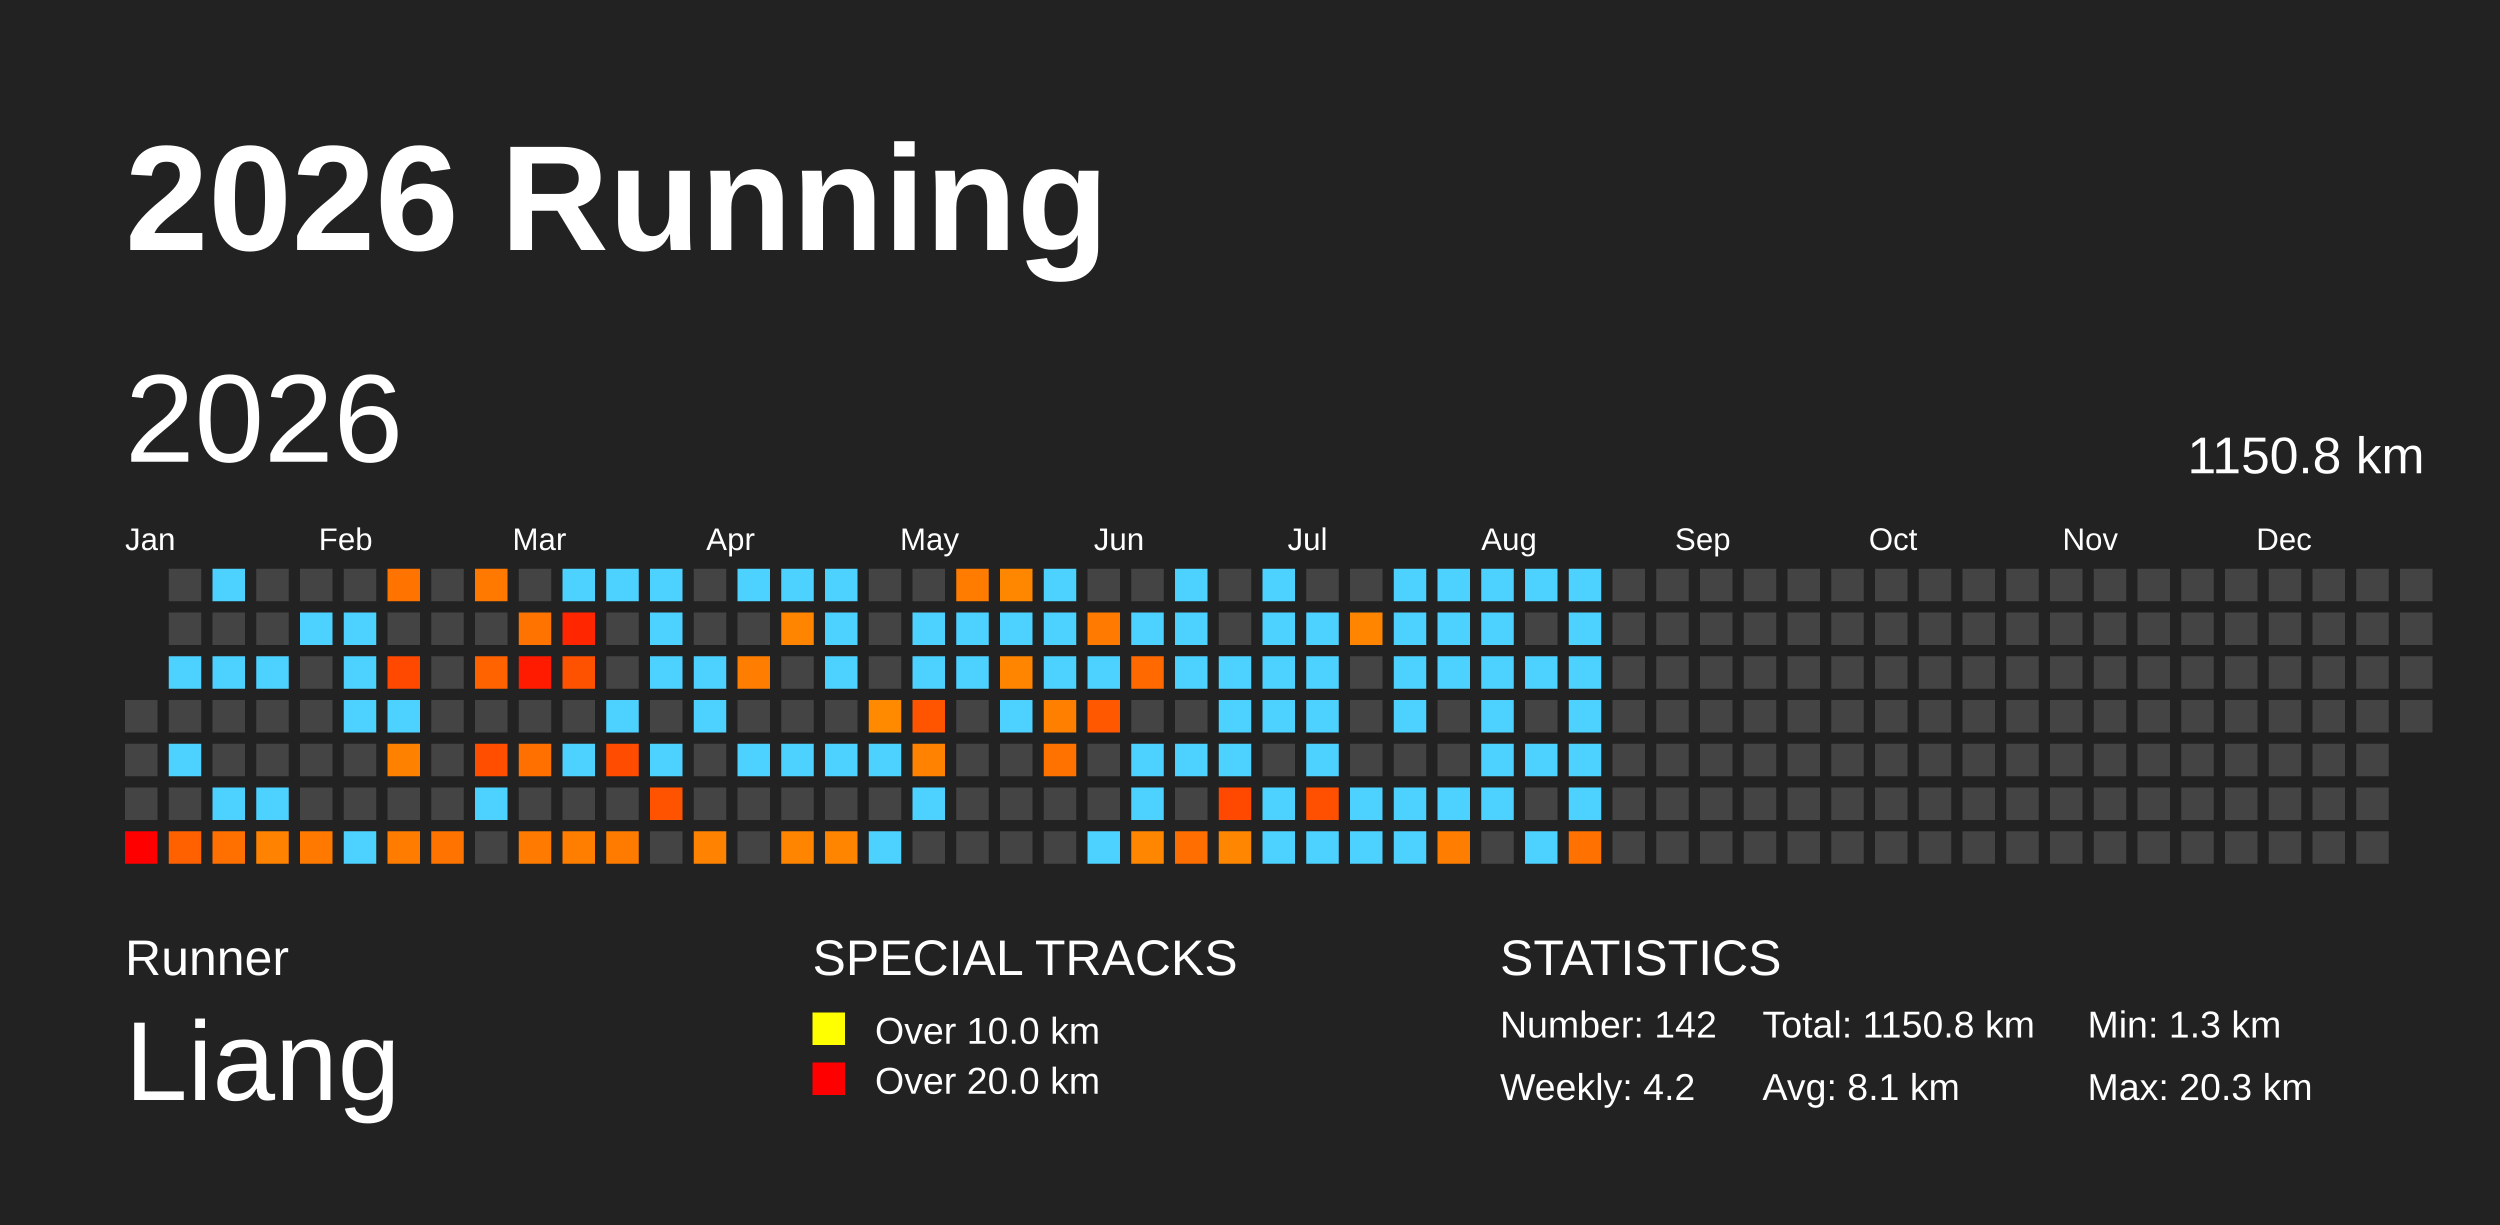
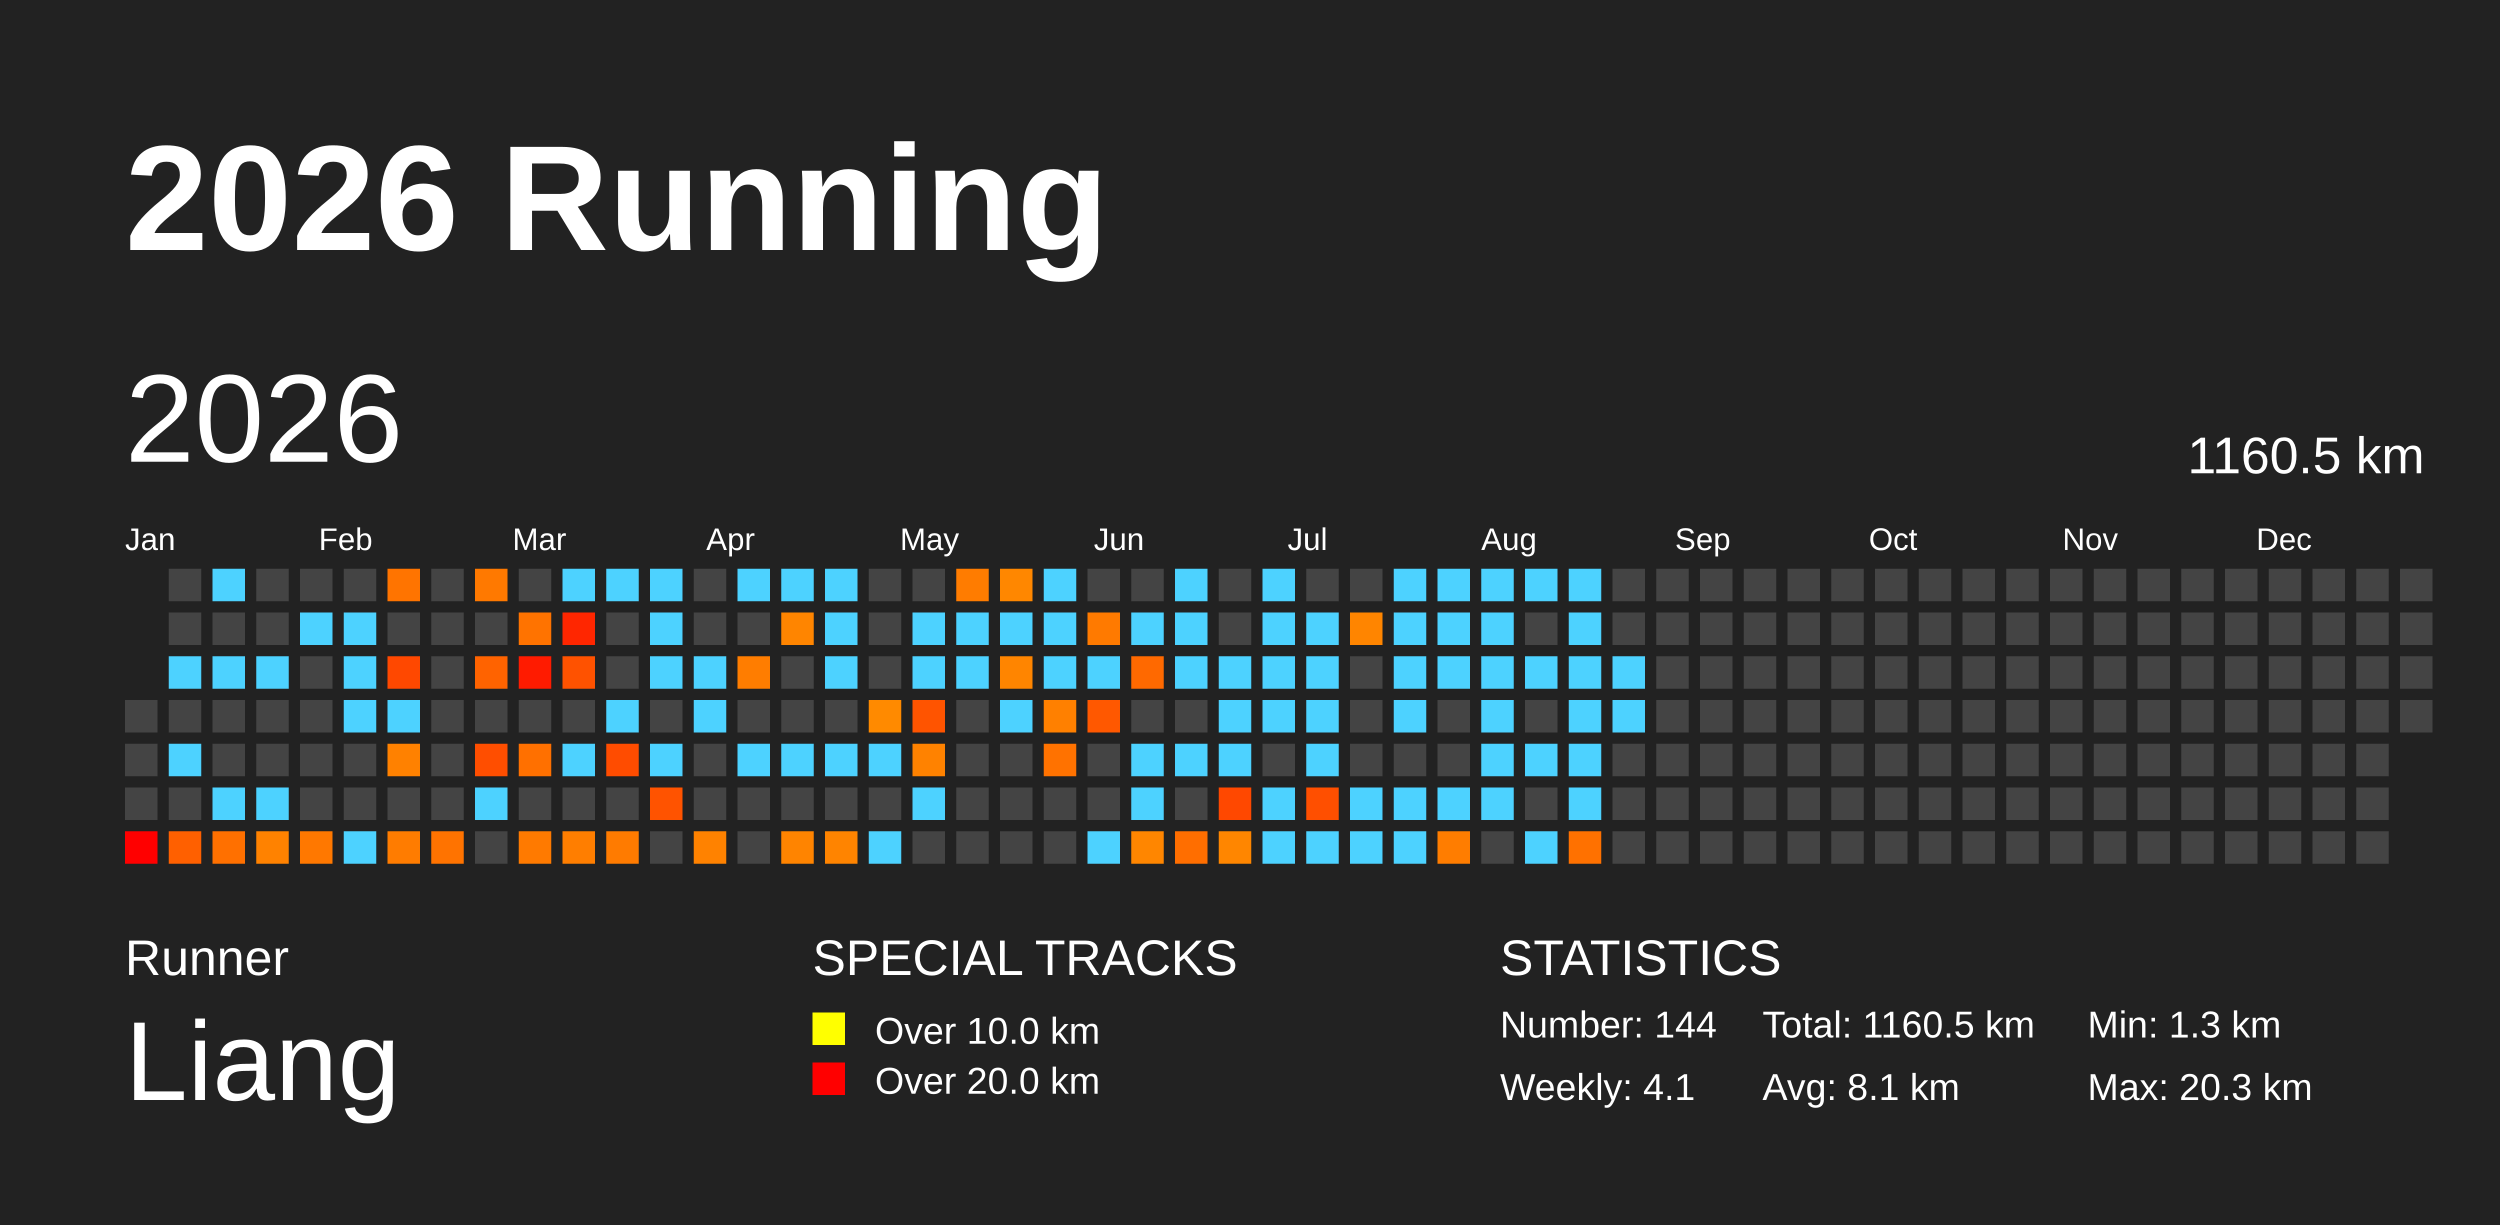
<svg xmlns="http://www.w3.org/2000/svg" baseProfile="full" height="98mm" version="1.1" viewBox="0,0,200,98" width="200mm">
  <defs />
  <rect fill="#222222" height="98" width="200" x="0" y="0" />
  <text fill="#FFFFFF" style="font-size:12px; font-family:Arial; font-weight:bold;" x="10" y="20">2026 Running</text>
  <text fill="#FFFFFF" style="font-size:4px; font-family:Arial" x="10" y="78">Runner</text>
  <text fill="#FFFFFF" style="font-size:9px; font-family:Arial" x="10" y="88">Liang</text>
  <text fill="#FFFFFF" style="font-size:4px; font-family:Arial" x="65" y="78">SPECIAL TRACKS</text>
  <rect fill="yellow" height="2.6" width="2.6" x="65" y="81" />
  <text fill="#FFFFFF" style="font-size:3px; font-family:Arial" x="70" y="83.5">Over 10.0 km</text>
  <rect fill="red" height="2.6" width="2.6" x="65" y="85" />
  <text fill="#FFFFFF" style="font-size:3px; font-family:Arial" x="70" y="87.5">Over 20.0 km</text>
  <text fill="#FFFFFF" style="font-size:4px; font-family:Arial" x="120" y="78">STATISTICS</text>
-   <text fill="#FFFFFF" style="font-size:3px; font-family:Arial" x="120" y="83">Number: 142</text>
-   <text fill="#FFFFFF" style="font-size:3px; font-family:Arial" x="120" y="88">Weekly: 4.2</text>
-   <text fill="#FFFFFF" style="font-size:3px; font-family:Arial" x="141" y="83">Total: 1150.8 km</text>
+   <text fill="#FFFFFF" style="font-size:3px; font-family:Arial" x="120" y="83">Number: 144</text>
+   <text fill="#FFFFFF" style="font-size:3px; font-family:Arial" x="120" y="88">Weekly: 4.1</text>
+   <text fill="#FFFFFF" style="font-size:3px; font-family:Arial" x="141" y="83">Total: 1160.5 km</text>
  <text fill="#FFFFFF" style="font-size:3px; font-family:Arial" x="141" y="88">Avg: 8.1 km</text>
  <text fill="#FFFFFF" style="font-size:3px; font-family:Arial" x="167" y="83">Min: 1.3 km</text>
  <text fill="#FFFFFF" style="font-size:3px; font-family:Arial" x="167" y="88">Max: 20.3 km</text>
  <text dominant-baseline="hanging" fill="#FFFFFF" style="font-size:10.0px; font-family:Arial;" x="10" y="30">2026</text>
-   <text dominant-baseline="hanging" fill="#FFFFFF" style="font-size:4.125px; font-family:Arial;" x="175" y="35">1150.8 km</text>
+   <text dominant-baseline="hanging" fill="#FFFFFF" style="font-size:4.125px; font-family:Arial;" x="175" y="35">1160.5 km</text>
  <text fill="#FFFFFF" style="font-size:2.5px; font-family:Arial" x="10.0" y="44">Jan</text>
  <text fill="#FFFFFF" style="font-size:2.5px; font-family:Arial" x="25.5" y="44">Feb</text>
  <text fill="#FFFFFF" style="font-size:2.5px; font-family:Arial" x="41.0" y="44">Mar</text>
  <text fill="#FFFFFF" style="font-size:2.5px; font-family:Arial" x="56.5" y="44">Apr</text>
  <text fill="#FFFFFF" style="font-size:2.5px; font-family:Arial" x="72.0" y="44">May</text>
  <text fill="#FFFFFF" style="font-size:2.5px; font-family:Arial" x="87.5" y="44">Jun</text>
  <text fill="#FFFFFF" style="font-size:2.5px; font-family:Arial" x="103.0" y="44">Jul</text>
  <text fill="#FFFFFF" style="font-size:2.5px; font-family:Arial" x="118.5" y="44">Aug</text>
  <text fill="#FFFFFF" style="font-size:2.5px; font-family:Arial" x="134.0" y="44">Sep</text>
  <text fill="#FFFFFF" style="font-size:2.5px; font-family:Arial" x="149.5" y="44">Oct</text>
  <text fill="#FFFFFF" style="font-size:2.5px; font-family:Arial" x="165.0" y="44">Nov</text>
  <text fill="#FFFFFF" style="font-size:2.5px; font-family:Arial" x="180.5" y="44">Dec</text>
  <rect fill="#444444" height="2.6" width="2.6" x="10.0" y="56.0" />
  <rect fill="#444444" height="2.6" width="2.6" x="10.0" y="59.5" />
  <rect fill="#444444" height="2.6" width="2.6" x="10.0" y="63.0" />
  <rect fill="red" height="2.6" width="2.6" x="10.0" y="66.5" />
  <rect fill="#444444" height="2.6" width="2.6" x="13.5" y="45.5" />
  <rect fill="#444444" height="2.6" width="2.6" x="13.5" y="49.0" />
  <rect fill="#4dd2ff" height="2.6" width="2.6" x="13.5" y="52.5" />
  <rect fill="#444444" height="2.6" width="2.6" x="13.5" y="56.0" />
  <rect fill="#4dd2ff" height="2.6" width="2.6" x="13.5" y="59.5" />
  <rect fill="#444444" height="2.6" width="2.6" x="13.5" y="63.0" />
  <rect fill="#ff6000" height="2.6" width="2.6" x="13.5" y="66.5" />
  <rect fill="#4dd2ff" height="2.6" width="2.6" x="17.0" y="45.5" />
  <rect fill="#444444" height="2.6" width="2.6" x="17.0" y="49.0" />
  <rect fill="#4dd2ff" height="2.6" width="2.6" x="17.0" y="52.5" />
  <rect fill="#444444" height="2.6" width="2.6" x="17.0" y="56.0" />
  <rect fill="#444444" height="2.6" width="2.6" x="17.0" y="59.5" />
  <rect fill="#4dd2ff" height="2.6" width="2.6" x="17.0" y="63.0" />
  <rect fill="#ff7000" height="2.6" width="2.6" x="17.0" y="66.5" />
  <rect fill="#444444" height="2.6" width="2.6" x="20.5" y="45.5" />
  <rect fill="#444444" height="2.6" width="2.6" x="20.5" y="49.0" />
  <rect fill="#4dd2ff" height="2.6" width="2.6" x="20.5" y="52.5" />
  <rect fill="#444444" height="2.6" width="2.6" x="20.5" y="56.0" />
  <rect fill="#444444" height="2.6" width="2.6" x="20.5" y="59.5" />
  <rect fill="#4dd2ff" height="2.6" width="2.6" x="20.5" y="63.0" />
  <rect fill="#ff8200" height="2.6" width="2.6" x="20.5" y="66.5" />
  <rect fill="#444444" height="2.6" width="2.6" x="24.0" y="45.5" />
  <rect fill="#4dd2ff" height="2.6" width="2.6" x="24.0" y="49.0" />
  <rect fill="#444444" height="2.6" width="2.6" x="24.0" y="52.5" />
  <rect fill="#444444" height="2.6" width="2.6" x="24.0" y="56.0" />
  <rect fill="#444444" height="2.6" width="2.6" x="24.0" y="59.5" />
  <rect fill="#444444" height="2.6" width="2.6" x="24.0" y="63.0" />
  <rect fill="#ff7800" height="2.6" width="2.6" x="24.0" y="66.5" />
  <rect fill="#444444" height="2.6" width="2.6" x="27.5" y="45.5" />
  <rect fill="#4dd2ff" height="2.6" width="2.6" x="27.5" y="49.0" />
  <rect fill="#4dd2ff" height="2.6" width="2.6" x="27.5" y="52.5" />
  <rect fill="#4dd2ff" height="2.6" width="2.6" x="27.5" y="56.0" />
  <rect fill="#444444" height="2.6" width="2.6" x="27.5" y="59.5" />
  <rect fill="#444444" height="2.6" width="2.6" x="27.5" y="63.0" />
  <rect fill="#4dd2ff" height="2.6" width="2.6" x="27.5" y="66.5" />
  <rect fill="#ff7400" height="2.6" width="2.6" x="31.0" y="45.5" />
  <rect fill="#444444" height="2.6" width="2.6" x="31.0" y="49.0" />
  <rect fill="#ff4800" height="2.6" width="2.6" x="31.0" y="52.5" />
  <rect fill="#4dd2ff" height="2.6" width="2.6" x="31.0" y="56.0" />
  <rect fill="#ff8100" height="2.6" width="2.6" x="31.0" y="59.5" />
  <rect fill="#444444" height="2.6" width="2.6" x="31.0" y="63.0" />
  <rect fill="#ff7c00" height="2.6" width="2.6" x="31.0" y="66.5" />
  <rect fill="#444444" height="2.6" width="2.6" x="34.5" y="45.5" />
  <rect fill="#444444" height="2.6" width="2.6" x="34.5" y="49.0" />
  <rect fill="#444444" height="2.6" width="2.6" x="34.5" y="52.5" />
  <rect fill="#444444" height="2.6" width="2.6" x="34.5" y="56.0" />
  <rect fill="#444444" height="2.6" width="2.6" x="34.5" y="59.5" />
  <rect fill="#444444" height="2.6" width="2.6" x="34.5" y="63.0" />
  <rect fill="#ff7300" height="2.6" width="2.6" x="34.5" y="66.5" />
  <rect fill="#ff7900" height="2.6" width="2.6" x="38.0" y="45.5" />
  <rect fill="#444444" height="2.6" width="2.6" x="38.0" y="49.0" />
  <rect fill="#ff6300" height="2.6" width="2.6" x="38.0" y="52.5" />
  <rect fill="#444444" height="2.6" width="2.6" x="38.0" y="56.0" />
  <rect fill="#ff4e00" height="2.6" width="2.6" x="38.0" y="59.5" />
  <rect fill="#4dd2ff" height="2.6" width="2.6" x="38.0" y="63.0" />
  <rect fill="#444444" height="2.6" width="2.6" x="38.0" y="66.5" />
  <rect fill="#444444" height="2.6" width="2.6" x="41.5" y="45.5" />
  <rect fill="#ff7300" height="2.6" width="2.6" x="41.5" y="49.0" />
  <rect fill="#ff1b00" height="2.6" width="2.6" x="41.5" y="52.5" />
  <rect fill="#444444" height="2.6" width="2.6" x="41.5" y="56.0" />
  <rect fill="#ff7000" height="2.6" width="2.6" x="41.5" y="59.5" />
  <rect fill="#444444" height="2.6" width="2.6" x="41.5" y="63.0" />
  <rect fill="#ff7a00" height="2.6" width="2.6" x="41.5" y="66.5" />
  <rect fill="#4dd2ff" height="2.6" width="2.6" x="45.0" y="45.5" />
  <rect fill="#ff2600" height="2.6" width="2.6" x="45.0" y="49.0" />
  <rect fill="#ff5200" height="2.6" width="2.6" x="45.0" y="52.5" />
  <rect fill="#444444" height="2.6" width="2.6" x="45.0" y="56.0" />
  <rect fill="#4dd2ff" height="2.6" width="2.6" x="45.0" y="59.5" />
  <rect fill="#444444" height="2.6" width="2.6" x="45.0" y="63.0" />
  <rect fill="#ff7e00" height="2.6" width="2.6" x="45.0" y="66.5" />
  <rect fill="#4dd2ff" height="2.6" width="2.6" x="48.5" y="45.5" />
  <rect fill="#444444" height="2.6" width="2.6" x="48.5" y="49.0" />
  <rect fill="#444444" height="2.6" width="2.6" x="48.5" y="52.5" />
  <rect fill="#4dd2ff" height="2.6" width="2.6" x="48.5" y="56.0" />
  <rect fill="#ff4c00" height="2.6" width="2.6" x="48.5" y="59.5" />
  <rect fill="#444444" height="2.6" width="2.6" x="48.5" y="63.0" />
  <rect fill="#ff7b00" height="2.6" width="2.6" x="48.5" y="66.5" />
  <rect fill="#4dd2ff" height="2.6" width="2.6" x="52.0" y="45.5" />
  <rect fill="#4dd2ff" height="2.6" width="2.6" x="52.0" y="49.0" />
  <rect fill="#4dd2ff" height="2.6" width="2.6" x="52.0" y="52.5" />
  <rect fill="#444444" height="2.6" width="2.6" x="52.0" y="56.0" />
  <rect fill="#4dd2ff" height="2.6" width="2.6" x="52.0" y="59.5" />
  <rect fill="#ff5300" height="2.6" width="2.6" x="52.0" y="63.0" />
  <rect fill="#444444" height="2.6" width="2.6" x="52.0" y="66.5" />
  <rect fill="#444444" height="2.6" width="2.6" x="55.5" y="45.5" />
  <rect fill="#444444" height="2.6" width="2.6" x="55.5" y="49.0" />
  <rect fill="#4dd2ff" height="2.6" width="2.6" x="55.5" y="52.5" />
  <rect fill="#4dd2ff" height="2.6" width="2.6" x="55.5" y="56.0" />
  <rect fill="#444444" height="2.6" width="2.6" x="55.5" y="59.5" />
  <rect fill="#444444" height="2.6" width="2.6" x="55.5" y="63.0" />
  <rect fill="#ff8200" height="2.6" width="2.6" x="55.5" y="66.5" />
  <rect fill="#4dd2ff" height="2.6" width="2.6" x="59.0" y="45.5" />
  <rect fill="#444444" height="2.6" width="2.6" x="59.0" y="49.0" />
  <rect fill="#ff7d00" height="2.6" width="2.6" x="59.0" y="52.5" />
  <rect fill="#444444" height="2.6" width="2.6" x="59.0" y="56.0" />
  <rect fill="#4dd2ff" height="2.6" width="2.6" x="59.0" y="59.5" />
  <rect fill="#444444" height="2.6" width="2.6" x="59.0" y="63.0" />
  <rect fill="#444444" height="2.6" width="2.6" x="59.0" y="66.5" />
  <rect fill="#4dd2ff" height="2.6" width="2.6" x="62.5" y="45.5" />
  <rect fill="#ff8500" height="2.6" width="2.6" x="62.5" y="49.0" />
  <rect fill="#444444" height="2.6" width="2.6" x="62.5" y="52.5" />
  <rect fill="#444444" height="2.6" width="2.6" x="62.5" y="56.0" />
  <rect fill="#4dd2ff" height="2.6" width="2.6" x="62.5" y="59.5" />
  <rect fill="#444444" height="2.6" width="2.6" x="62.5" y="63.0" />
  <rect fill="#ff8400" height="2.6" width="2.6" x="62.5" y="66.5" />
  <rect fill="#4dd2ff" height="2.6" width="2.6" x="66.0" y="45.5" />
  <rect fill="#4dd2ff" height="2.6" width="2.6" x="66.0" y="49.0" />
  <rect fill="#4dd2ff" height="2.6" width="2.6" x="66.0" y="52.5" />
  <rect fill="#444444" height="2.6" width="2.6" x="66.0" y="56.0" />
  <rect fill="#4dd2ff" height="2.6" width="2.6" x="66.0" y="59.5" />
  <rect fill="#444444" height="2.6" width="2.6" x="66.0" y="63.0" />
  <rect fill="#ff8400" height="2.6" width="2.6" x="66.0" y="66.5" />
  <rect fill="#444444" height="2.6" width="2.6" x="69.5" y="45.5" />
  <rect fill="#444444" height="2.6" width="2.6" x="69.5" y="49.0" />
  <rect fill="#444444" height="2.6" width="2.6" x="69.5" y="52.5" />
  <rect fill="#ff8a00" height="2.6" width="2.6" x="69.5" y="56.0" />
  <rect fill="#4dd2ff" height="2.6" width="2.6" x="69.5" y="59.5" />
  <rect fill="#444444" height="2.6" width="2.6" x="69.5" y="63.0" />
  <rect fill="#4dd2ff" height="2.6" width="2.6" x="69.5" y="66.5" />
  <rect fill="#444444" height="2.6" width="2.6" x="73.0" y="45.5" />
  <rect fill="#4dd2ff" height="2.6" width="2.6" x="73.0" y="49.0" />
  <rect fill="#4dd2ff" height="2.6" width="2.6" x="73.0" y="52.5" />
  <rect fill="#ff5400" height="2.6" width="2.6" x="73.0" y="56.0" />
  <rect fill="#ff8200" height="2.6" width="2.6" x="73.0" y="59.5" />
  <rect fill="#4dd2ff" height="2.6" width="2.6" x="73.0" y="63.0" />
  <rect fill="#444444" height="2.6" width="2.6" x="73.0" y="66.5" />
  <rect fill="#ff7c00" height="2.6" width="2.6" x="76.5" y="45.5" />
  <rect fill="#4dd2ff" height="2.6" width="2.6" x="76.5" y="49.0" />
  <rect fill="#4dd2ff" height="2.6" width="2.6" x="76.5" y="52.5" />
  <rect fill="#444444" height="2.6" width="2.6" x="76.5" y="56.0" />
  <rect fill="#444444" height="2.6" width="2.6" x="76.5" y="59.5" />
  <rect fill="#444444" height="2.6" width="2.6" x="76.5" y="63.0" />
  <rect fill="#444444" height="2.6" width="2.6" x="76.5" y="66.5" />
  <rect fill="#ff8700" height="2.6" width="2.6" x="80.0" y="45.5" />
  <rect fill="#4dd2ff" height="2.6" width="2.6" x="80.0" y="49.0" />
  <rect fill="#ff8500" height="2.6" width="2.6" x="80.0" y="52.5" />
  <rect fill="#4dd2ff" height="2.6" width="2.6" x="80.0" y="56.0" />
  <rect fill="#444444" height="2.6" width="2.6" x="80.0" y="59.5" />
  <rect fill="#444444" height="2.6" width="2.6" x="80.0" y="63.0" />
  <rect fill="#444444" height="2.6" width="2.6" x="80.0" y="66.5" />
  <rect fill="#4dd2ff" height="2.6" width="2.6" x="83.5" y="45.5" />
  <rect fill="#4dd2ff" height="2.6" width="2.6" x="83.5" y="49.0" />
  <rect fill="#4dd2ff" height="2.6" width="2.6" x="83.5" y="52.5" />
  <rect fill="#ff8000" height="2.6" width="2.6" x="83.5" y="56.0" />
  <rect fill="#ff7200" height="2.6" width="2.6" x="83.5" y="59.5" />
  <rect fill="#444444" height="2.6" width="2.6" x="83.5" y="63.0" />
  <rect fill="#444444" height="2.6" width="2.6" x="83.5" y="66.5" />
  <rect fill="#444444" height="2.6" width="2.6" x="87.0" y="45.5" />
  <rect fill="#ff7a00" height="2.6" width="2.6" x="87.0" y="49.0" />
  <rect fill="#4dd2ff" height="2.6" width="2.6" x="87.0" y="52.5" />
  <rect fill="#ff5800" height="2.6" width="2.6" x="87.0" y="56.0" />
  <rect fill="#444444" height="2.6" width="2.6" x="87.0" y="59.5" />
  <rect fill="#444444" height="2.6" width="2.6" x="87.0" y="63.0" />
  <rect fill="#4dd2ff" height="2.6" width="2.6" x="87.0" y="66.5" />
  <rect fill="#444444" height="2.6" width="2.6" x="90.5" y="45.5" />
  <rect fill="#4dd2ff" height="2.6" width="2.6" x="90.5" y="49.0" />
  <rect fill="#ff6900" height="2.6" width="2.6" x="90.5" y="52.5" />
  <rect fill="#444444" height="2.6" width="2.6" x="90.5" y="56.0" />
  <rect fill="#4dd2ff" height="2.6" width="2.6" x="90.5" y="59.5" />
  <rect fill="#4dd2ff" height="2.6" width="2.6" x="90.5" y="63.0" />
  <rect fill="#ff8600" height="2.6" width="2.6" x="90.5" y="66.5" />
  <rect fill="#4dd2ff" height="2.6" width="2.6" x="94.0" y="45.5" />
  <rect fill="#4dd2ff" height="2.6" width="2.6" x="94.0" y="49.0" />
  <rect fill="#4dd2ff" height="2.6" width="2.6" x="94.0" y="52.5" />
  <rect fill="#444444" height="2.6" width="2.6" x="94.0" y="56.0" />
  <rect fill="#4dd2ff" height="2.6" width="2.6" x="94.0" y="59.5" />
  <rect fill="#444444" height="2.6" width="2.6" x="94.0" y="63.0" />
  <rect fill="#ff6e00" height="2.6" width="2.6" x="94.0" y="66.5" />
  <rect fill="#444444" height="2.6" width="2.6" x="97.5" y="45.5" />
  <rect fill="#444444" height="2.6" width="2.6" x="97.5" y="49.0" />
  <rect fill="#4dd2ff" height="2.6" width="2.6" x="97.5" y="52.5" />
  <rect fill="#4dd2ff" height="2.6" width="2.6" x="97.5" y="56.0" />
  <rect fill="#4dd2ff" height="2.6" width="2.6" x="97.5" y="59.5" />
  <rect fill="#ff4800" height="2.6" width="2.6" x="97.5" y="63.0" />
  <rect fill="#ff8600" height="2.6" width="2.6" x="97.5" y="66.5" />
  <rect fill="#4dd2ff" height="2.6" width="2.6" x="101.0" y="45.5" />
  <rect fill="#4dd2ff" height="2.6" width="2.6" x="101.0" y="49.0" />
  <rect fill="#4dd2ff" height="2.6" width="2.6" x="101.0" y="52.5" />
  <rect fill="#4dd2ff" height="2.6" width="2.6" x="101.0" y="56.0" />
  <rect fill="#444444" height="2.6" width="2.6" x="101.0" y="59.5" />
  <rect fill="#4dd2ff" height="2.6" width="2.6" x="101.0" y="63.0" />
  <rect fill="#4dd2ff" height="2.6" width="2.6" x="101.0" y="66.5" />
  <rect fill="#444444" height="2.6" width="2.6" x="104.5" y="45.5" />
  <rect fill="#4dd2ff" height="2.6" width="2.6" x="104.5" y="49.0" />
  <rect fill="#4dd2ff" height="2.6" width="2.6" x="104.5" y="52.5" />
  <rect fill="#4dd2ff" height="2.6" width="2.6" x="104.5" y="56.0" />
  <rect fill="#4dd2ff" height="2.6" width="2.6" x="104.5" y="59.5" />
  <rect fill="#ff4f00" height="2.6" width="2.6" x="104.5" y="63.0" />
  <rect fill="#4dd2ff" height="2.6" width="2.6" x="104.5" y="66.5" />
  <rect fill="#444444" height="2.6" width="2.6" x="108.0" y="45.5" />
  <rect fill="#ff8500" height="2.6" width="2.6" x="108.0" y="49.0" />
  <rect fill="#444444" height="2.6" width="2.6" x="108.0" y="52.5" />
  <rect fill="#444444" height="2.6" width="2.6" x="108.0" y="56.0" />
  <rect fill="#444444" height="2.6" width="2.6" x="108.0" y="59.5" />
  <rect fill="#4dd2ff" height="2.6" width="2.6" x="108.0" y="63.0" />
  <rect fill="#4dd2ff" height="2.6" width="2.6" x="108.0" y="66.5" />
  <rect fill="#4dd2ff" height="2.6" width="2.6" x="111.5" y="45.5" />
  <rect fill="#4dd2ff" height="2.6" width="2.6" x="111.5" y="49.0" />
  <rect fill="#4dd2ff" height="2.6" width="2.6" x="111.5" y="52.5" />
  <rect fill="#4dd2ff" height="2.6" width="2.6" x="111.5" y="56.0" />
  <rect fill="#444444" height="2.6" width="2.6" x="111.5" y="59.5" />
  <rect fill="#4dd2ff" height="2.6" width="2.6" x="111.5" y="63.0" />
  <rect fill="#4dd2ff" height="2.6" width="2.6" x="111.5" y="66.5" />
  <rect fill="#4dd2ff" height="2.6" width="2.6" x="115.0" y="45.5" />
  <rect fill="#4dd2ff" height="2.6" width="2.6" x="115.0" y="49.0" />
  <rect fill="#4dd2ff" height="2.6" width="2.6" x="115.0" y="52.5" />
  <rect fill="#444444" height="2.6" width="2.6" x="115.0" y="56.0" />
  <rect fill="#444444" height="2.6" width="2.6" x="115.0" y="59.5" />
  <rect fill="#4dd2ff" height="2.6" width="2.6" x="115.0" y="63.0" />
  <rect fill="#ff7d00" height="2.6" width="2.6" x="115.0" y="66.5" />
  <rect fill="#4dd2ff" height="2.6" width="2.6" x="118.5" y="45.5" />
  <rect fill="#4dd2ff" height="2.6" width="2.6" x="118.5" y="49.0" />
  <rect fill="#4dd2ff" height="2.6" width="2.6" x="118.5" y="52.5" />
  <rect fill="#4dd2ff" height="2.6" width="2.6" x="118.5" y="56.0" />
  <rect fill="#4dd2ff" height="2.6" width="2.6" x="118.5" y="59.5" />
  <rect fill="#4dd2ff" height="2.6" width="2.6" x="118.5" y="63.0" />
  <rect fill="#444444" height="2.6" width="2.6" x="118.5" y="66.5" />
  <rect fill="#4dd2ff" height="2.6" width="2.6" x="122.0" y="45.5" />
  <rect fill="#444444" height="2.6" width="2.6" x="122.0" y="49.0" />
  <rect fill="#4dd2ff" height="2.6" width="2.6" x="122.0" y="52.5" />
  <rect fill="#444444" height="2.6" width="2.6" x="122.0" y="56.0" />
  <rect fill="#4dd2ff" height="2.6" width="2.6" x="122.0" y="59.5" />
  <rect fill="#444444" height="2.6" width="2.6" x="122.0" y="63.0" />
  <rect fill="#4dd2ff" height="2.6" width="2.6" x="122.0" y="66.5" />
  <rect fill="#4dd2ff" height="2.6" width="2.6" x="125.5" y="45.5" />
  <rect fill="#4dd2ff" height="2.6" width="2.6" x="125.5" y="49.0" />
  <rect fill="#4dd2ff" height="2.6" width="2.6" x="125.5" y="52.5" />
  <rect fill="#4dd2ff" height="2.6" width="2.6" x="125.5" y="56.0" />
  <rect fill="#4dd2ff" height="2.6" width="2.6" x="125.5" y="59.5" />
  <rect fill="#4dd2ff" height="2.6" width="2.6" x="125.5" y="63.0" />
  <rect fill="#ff7100" height="2.6" width="2.6" x="125.5" y="66.5" />
  <rect fill="#444444" height="2.6" width="2.6" x="129.0" y="45.5" />
  <rect fill="#444444" height="2.6" width="2.6" x="129.0" y="49.0" />
-   <rect fill="#444444" height="2.6" width="2.6" x="129.0" y="52.5" />
-   <rect fill="#444444" height="2.6" width="2.6" x="129.0" y="56.0" />
+   <rect fill="#4dd2ff" height="2.6" width="2.6" x="129.0" y="52.5" />
+   <rect fill="#4dd2ff" height="2.6" width="2.6" x="129.0" y="56.0" />
  <rect fill="#444444" height="2.6" width="2.6" x="129.0" y="59.5" />
  <rect fill="#444444" height="2.6" width="2.6" x="129.0" y="63.0" />
  <rect fill="#444444" height="2.6" width="2.6" x="129.0" y="66.5" />
  <rect fill="#444444" height="2.6" width="2.6" x="132.5" y="45.5" />
  <rect fill="#444444" height="2.6" width="2.6" x="132.5" y="49.0" />
  <rect fill="#444444" height="2.6" width="2.6" x="132.5" y="52.5" />
  <rect fill="#444444" height="2.6" width="2.6" x="132.5" y="56.0" />
  <rect fill="#444444" height="2.6" width="2.6" x="132.5" y="59.5" />
  <rect fill="#444444" height="2.6" width="2.6" x="132.5" y="63.0" />
  <rect fill="#444444" height="2.6" width="2.6" x="132.5" y="66.5" />
  <rect fill="#444444" height="2.6" width="2.6" x="136.0" y="45.5" />
  <rect fill="#444444" height="2.6" width="2.6" x="136.0" y="49.0" />
  <rect fill="#444444" height="2.6" width="2.6" x="136.0" y="52.5" />
  <rect fill="#444444" height="2.6" width="2.6" x="136.0" y="56.0" />
  <rect fill="#444444" height="2.6" width="2.6" x="136.0" y="59.5" />
  <rect fill="#444444" height="2.6" width="2.6" x="136.0" y="63.0" />
  <rect fill="#444444" height="2.6" width="2.6" x="136.0" y="66.5" />
  <rect fill="#444444" height="2.6" width="2.6" x="139.5" y="45.5" />
  <rect fill="#444444" height="2.6" width="2.6" x="139.5" y="49.0" />
  <rect fill="#444444" height="2.6" width="2.6" x="139.5" y="52.5" />
  <rect fill="#444444" height="2.6" width="2.6" x="139.5" y="56.0" />
  <rect fill="#444444" height="2.6" width="2.6" x="139.5" y="59.5" />
  <rect fill="#444444" height="2.6" width="2.6" x="139.5" y="63.0" />
  <rect fill="#444444" height="2.6" width="2.6" x="139.5" y="66.5" />
  <rect fill="#444444" height="2.6" width="2.6" x="143.0" y="45.5" />
  <rect fill="#444444" height="2.6" width="2.6" x="143.0" y="49.0" />
  <rect fill="#444444" height="2.6" width="2.6" x="143.0" y="52.5" />
  <rect fill="#444444" height="2.6" width="2.6" x="143.0" y="56.0" />
  <rect fill="#444444" height="2.6" width="2.6" x="143.0" y="59.5" />
  <rect fill="#444444" height="2.6" width="2.6" x="143.0" y="63.0" />
  <rect fill="#444444" height="2.6" width="2.6" x="143.0" y="66.5" />
  <rect fill="#444444" height="2.6" width="2.6" x="146.5" y="45.5" />
  <rect fill="#444444" height="2.6" width="2.6" x="146.5" y="49.0" />
  <rect fill="#444444" height="2.6" width="2.6" x="146.5" y="52.5" />
  <rect fill="#444444" height="2.6" width="2.6" x="146.5" y="56.0" />
  <rect fill="#444444" height="2.6" width="2.6" x="146.5" y="59.5" />
  <rect fill="#444444" height="2.6" width="2.6" x="146.5" y="63.0" />
  <rect fill="#444444" height="2.6" width="2.6" x="146.5" y="66.5" />
  <rect fill="#444444" height="2.6" width="2.6" x="150.0" y="45.5" />
  <rect fill="#444444" height="2.6" width="2.6" x="150.0" y="49.0" />
  <rect fill="#444444" height="2.6" width="2.6" x="150.0" y="52.5" />
  <rect fill="#444444" height="2.6" width="2.6" x="150.0" y="56.0" />
  <rect fill="#444444" height="2.6" width="2.6" x="150.0" y="59.5" />
  <rect fill="#444444" height="2.6" width="2.6" x="150.0" y="63.0" />
  <rect fill="#444444" height="2.6" width="2.6" x="150.0" y="66.5" />
  <rect fill="#444444" height="2.6" width="2.6" x="153.5" y="45.5" />
  <rect fill="#444444" height="2.6" width="2.6" x="153.5" y="49.0" />
  <rect fill="#444444" height="2.6" width="2.6" x="153.5" y="52.5" />
  <rect fill="#444444" height="2.6" width="2.6" x="153.5" y="56.0" />
  <rect fill="#444444" height="2.6" width="2.6" x="153.5" y="59.5" />
  <rect fill="#444444" height="2.6" width="2.6" x="153.5" y="63.0" />
  <rect fill="#444444" height="2.6" width="2.6" x="153.5" y="66.5" />
  <rect fill="#444444" height="2.6" width="2.6" x="157.0" y="45.5" />
  <rect fill="#444444" height="2.6" width="2.6" x="157.0" y="49.0" />
  <rect fill="#444444" height="2.6" width="2.6" x="157.0" y="52.5" />
  <rect fill="#444444" height="2.6" width="2.6" x="157.0" y="56.0" />
  <rect fill="#444444" height="2.6" width="2.6" x="157.0" y="59.5" />
  <rect fill="#444444" height="2.6" width="2.6" x="157.0" y="63.0" />
  <rect fill="#444444" height="2.6" width="2.6" x="157.0" y="66.5" />
  <rect fill="#444444" height="2.6" width="2.6" x="160.5" y="45.5" />
  <rect fill="#444444" height="2.6" width="2.6" x="160.5" y="49.0" />
  <rect fill="#444444" height="2.6" width="2.6" x="160.5" y="52.5" />
  <rect fill="#444444" height="2.6" width="2.6" x="160.5" y="56.0" />
  <rect fill="#444444" height="2.6" width="2.6" x="160.5" y="59.5" />
  <rect fill="#444444" height="2.6" width="2.6" x="160.5" y="63.0" />
  <rect fill="#444444" height="2.6" width="2.6" x="160.5" y="66.5" />
  <rect fill="#444444" height="2.6" width="2.6" x="164.0" y="45.5" />
  <rect fill="#444444" height="2.6" width="2.6" x="164.0" y="49.0" />
  <rect fill="#444444" height="2.6" width="2.6" x="164.0" y="52.5" />
  <rect fill="#444444" height="2.6" width="2.6" x="164.0" y="56.0" />
  <rect fill="#444444" height="2.6" width="2.6" x="164.0" y="59.5" />
  <rect fill="#444444" height="2.6" width="2.6" x="164.0" y="63.0" />
  <rect fill="#444444" height="2.6" width="2.6" x="164.0" y="66.5" />
  <rect fill="#444444" height="2.6" width="2.6" x="167.5" y="45.5" />
  <rect fill="#444444" height="2.6" width="2.6" x="167.5" y="49.0" />
  <rect fill="#444444" height="2.6" width="2.6" x="167.5" y="52.5" />
  <rect fill="#444444" height="2.6" width="2.6" x="167.5" y="56.0" />
  <rect fill="#444444" height="2.6" width="2.6" x="167.5" y="59.5" />
  <rect fill="#444444" height="2.6" width="2.6" x="167.5" y="63.0" />
  <rect fill="#444444" height="2.6" width="2.6" x="167.5" y="66.5" />
  <rect fill="#444444" height="2.6" width="2.6" x="171.0" y="45.5" />
  <rect fill="#444444" height="2.6" width="2.6" x="171.0" y="49.0" />
  <rect fill="#444444" height="2.6" width="2.6" x="171.0" y="52.5" />
  <rect fill="#444444" height="2.6" width="2.6" x="171.0" y="56.0" />
  <rect fill="#444444" height="2.6" width="2.6" x="171.0" y="59.5" />
  <rect fill="#444444" height="2.6" width="2.6" x="171.0" y="63.0" />
  <rect fill="#444444" height="2.6" width="2.6" x="171.0" y="66.5" />
  <rect fill="#444444" height="2.6" width="2.6" x="174.5" y="45.5" />
  <rect fill="#444444" height="2.6" width="2.6" x="174.5" y="49.0" />
  <rect fill="#444444" height="2.6" width="2.6" x="174.5" y="52.5" />
  <rect fill="#444444" height="2.6" width="2.6" x="174.5" y="56.0" />
  <rect fill="#444444" height="2.6" width="2.6" x="174.5" y="59.5" />
  <rect fill="#444444" height="2.6" width="2.6" x="174.5" y="63.0" />
  <rect fill="#444444" height="2.6" width="2.6" x="174.5" y="66.5" />
  <rect fill="#444444" height="2.6" width="2.6" x="178.0" y="45.5" />
  <rect fill="#444444" height="2.6" width="2.6" x="178.0" y="49.0" />
  <rect fill="#444444" height="2.6" width="2.6" x="178.0" y="52.5" />
  <rect fill="#444444" height="2.6" width="2.6" x="178.0" y="56.0" />
  <rect fill="#444444" height="2.6" width="2.6" x="178.0" y="59.5" />
  <rect fill="#444444" height="2.6" width="2.6" x="178.0" y="63.0" />
  <rect fill="#444444" height="2.6" width="2.6" x="178.0" y="66.5" />
  <rect fill="#444444" height="2.6" width="2.6" x="181.5" y="45.5" />
  <rect fill="#444444" height="2.6" width="2.6" x="181.5" y="49.0" />
  <rect fill="#444444" height="2.6" width="2.6" x="181.5" y="52.5" />
  <rect fill="#444444" height="2.6" width="2.6" x="181.5" y="56.0" />
  <rect fill="#444444" height="2.6" width="2.6" x="181.5" y="59.5" />
  <rect fill="#444444" height="2.6" width="2.6" x="181.5" y="63.0" />
  <rect fill="#444444" height="2.6" width="2.6" x="181.5" y="66.5" />
  <rect fill="#444444" height="2.6" width="2.6" x="185.0" y="45.5" />
  <rect fill="#444444" height="2.6" width="2.6" x="185.0" y="49.0" />
  <rect fill="#444444" height="2.6" width="2.6" x="185.0" y="52.5" />
  <rect fill="#444444" height="2.6" width="2.6" x="185.0" y="56.0" />
  <rect fill="#444444" height="2.6" width="2.6" x="185.0" y="59.5" />
  <rect fill="#444444" height="2.6" width="2.6" x="185.0" y="63.0" />
  <rect fill="#444444" height="2.6" width="2.6" x="185.0" y="66.5" />
  <rect fill="#444444" height="2.6" width="2.6" x="188.5" y="45.5" />
  <rect fill="#444444" height="2.6" width="2.6" x="188.5" y="49.0" />
  <rect fill="#444444" height="2.6" width="2.6" x="188.5" y="52.5" />
  <rect fill="#444444" height="2.6" width="2.6" x="188.5" y="56.0" />
  <rect fill="#444444" height="2.6" width="2.6" x="188.5" y="59.5" />
  <rect fill="#444444" height="2.6" width="2.6" x="188.5" y="63.0" />
  <rect fill="#444444" height="2.6" width="2.6" x="188.5" y="66.5" />
  <rect fill="#444444" height="2.6" width="2.6" x="192.0" y="45.5" />
  <rect fill="#444444" height="2.6" width="2.6" x="192.0" y="49.0" />
  <rect fill="#444444" height="2.6" width="2.6" x="192.0" y="52.5" />
  <rect fill="#444444" height="2.6" width="2.6" x="192.0" y="56.0" />
</svg>
